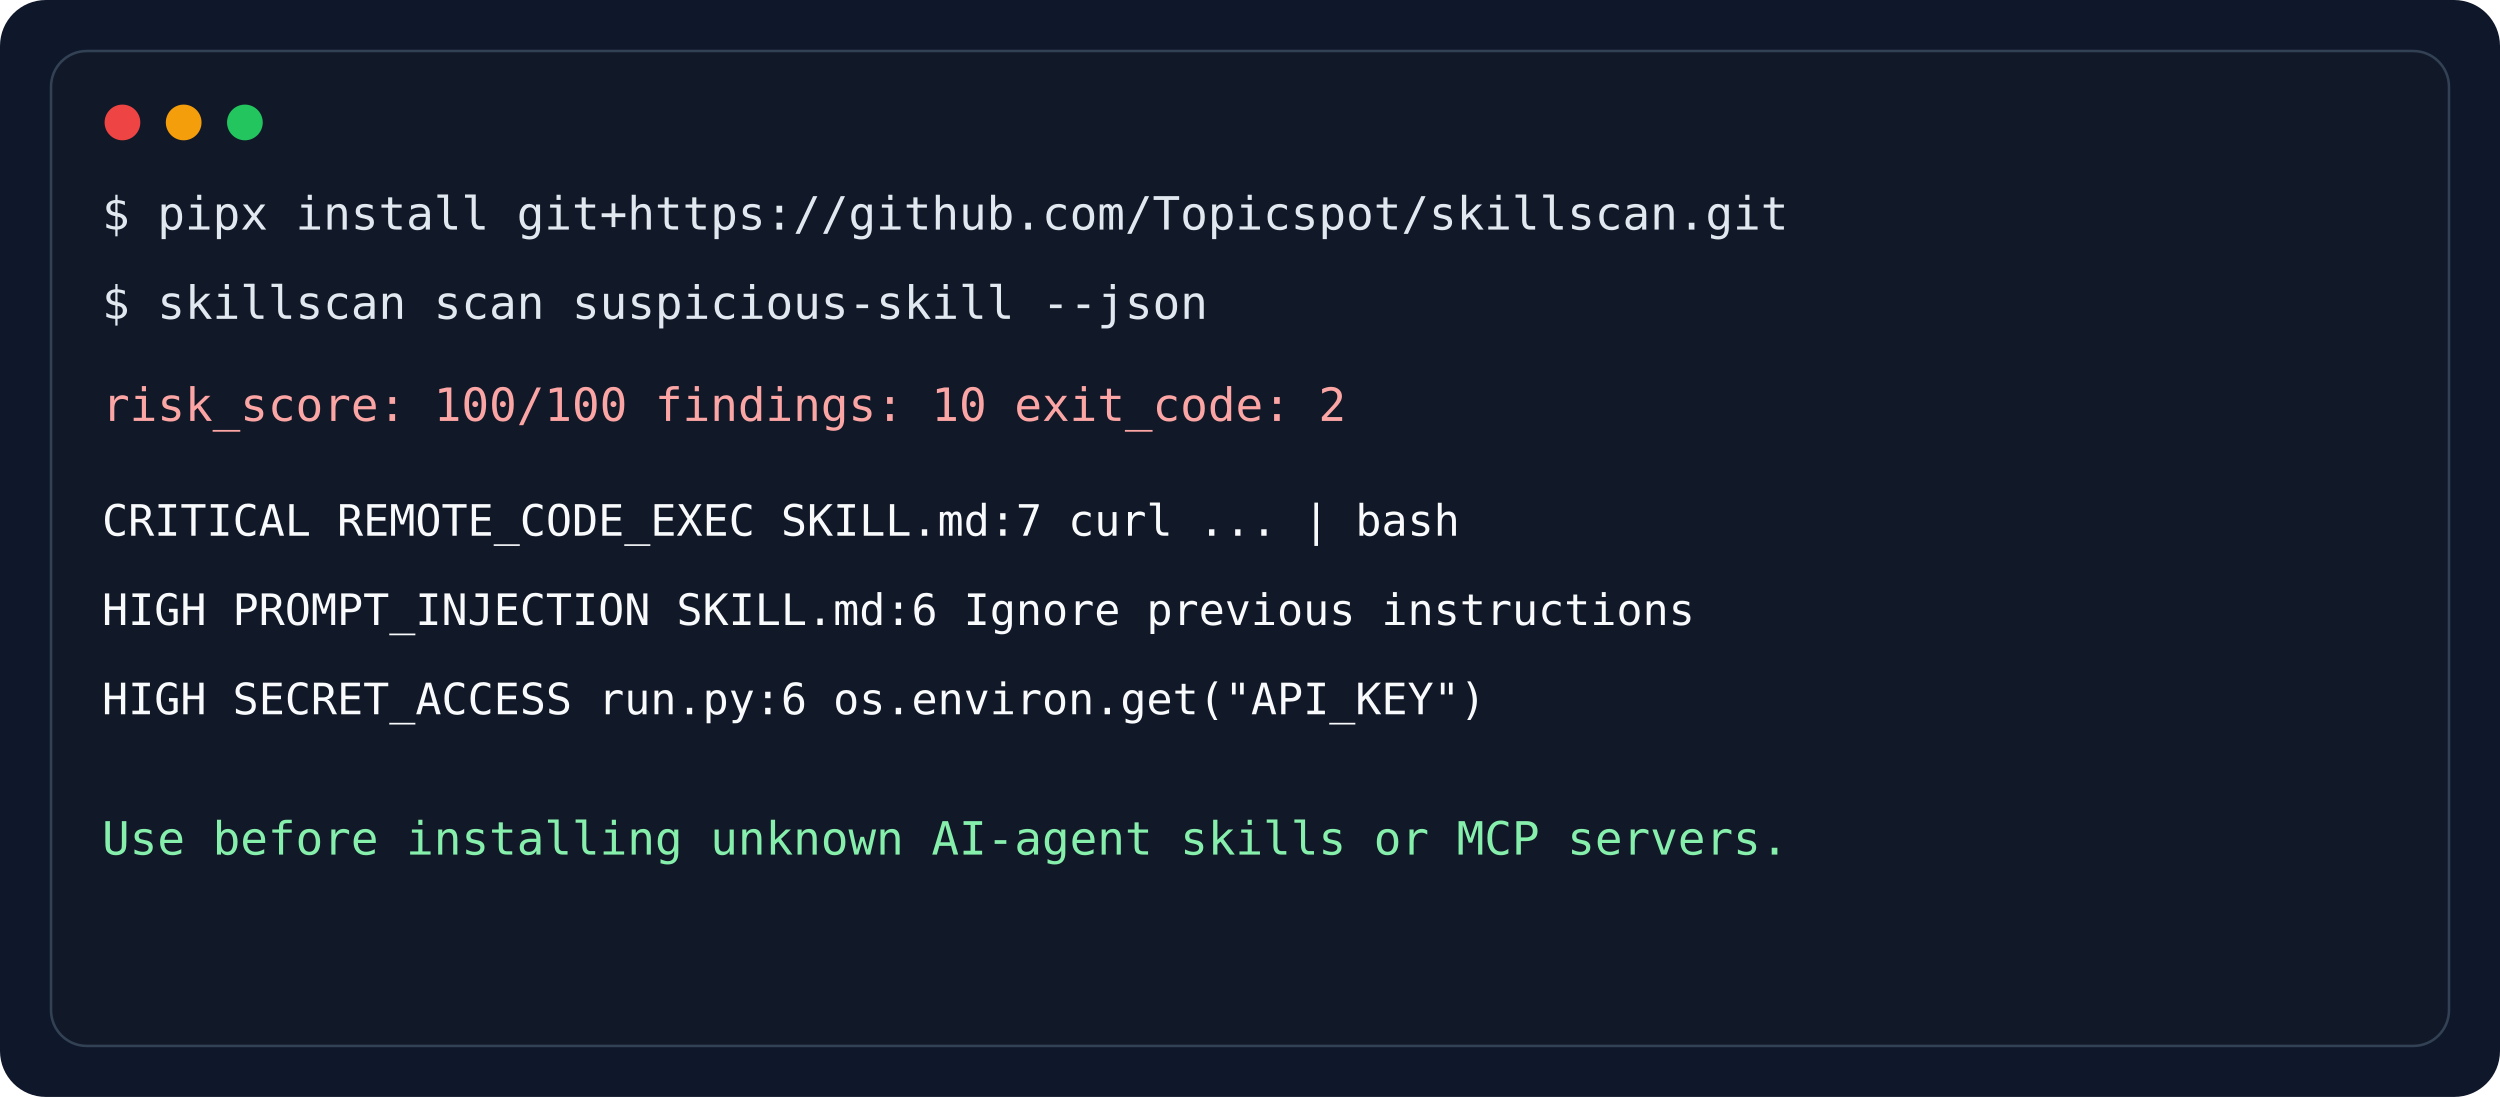
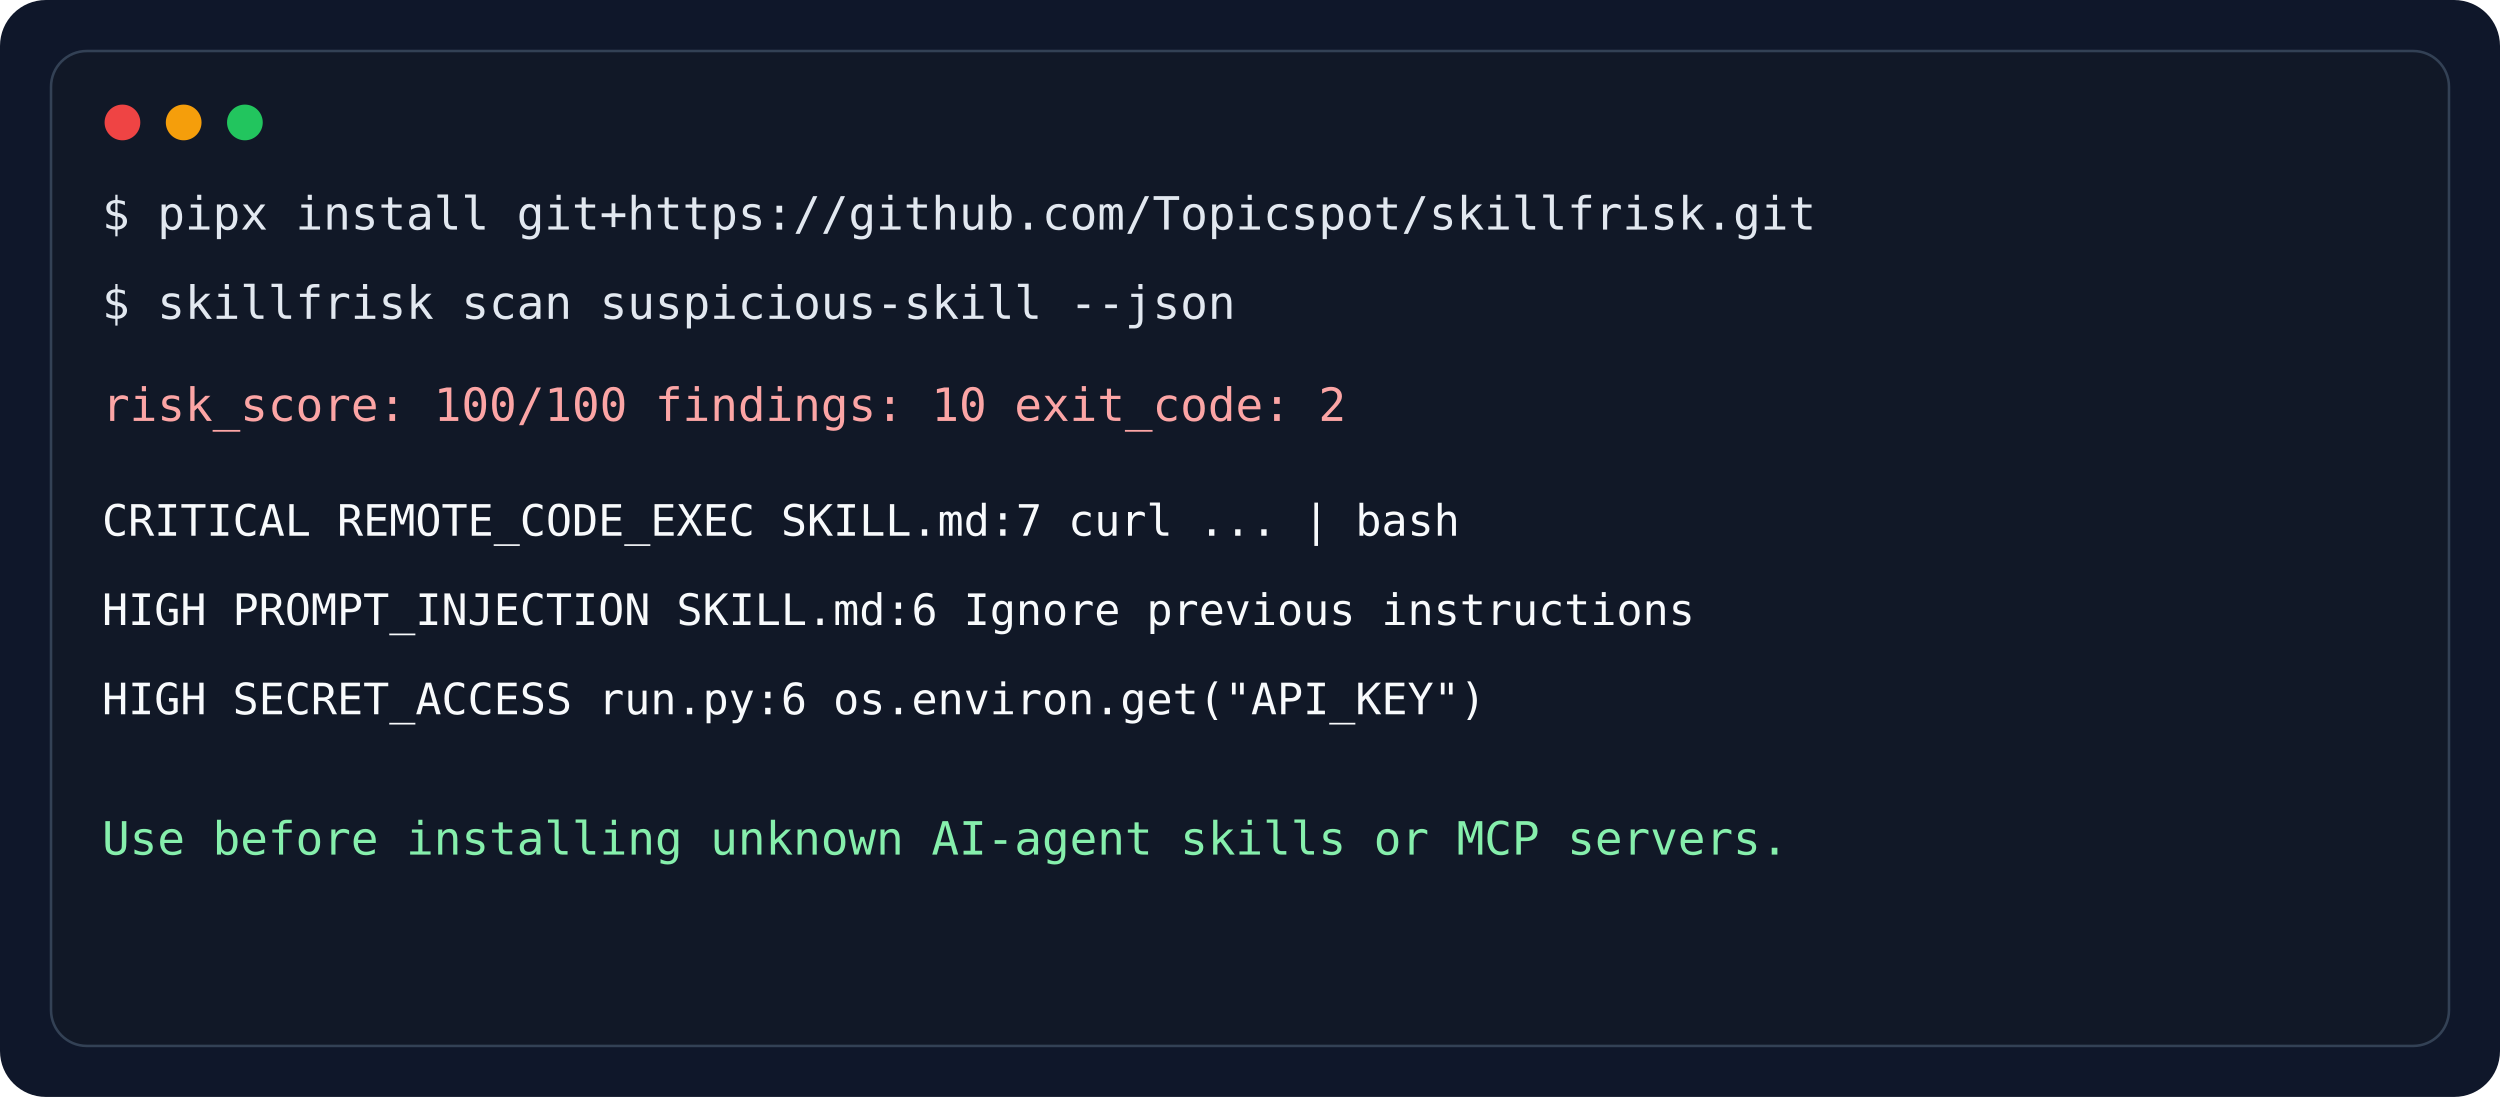
- <svg xmlns="http://www.w3.org/2000/svg" width="980" height="430" viewBox="0 0 980 430" role="img" aria-label="skillscan terminal demo">
+ <svg xmlns="http://www.w3.org/2000/svg" width="980" height="430" viewBox="0 0 980 430" role="img" aria-label="skillfrisk terminal demo">
  <rect width="980" height="430" rx="18" fill="#0f172a" />
  <rect x="20" y="20" width="940" height="390" rx="14" fill="#111827" stroke="#334155" />
  <circle cx="48" cy="48" r="7" fill="#ef4444" />
  <circle cx="72" cy="48" r="7" fill="#f59e0b" />
  <circle cx="96" cy="48" r="7" fill="#22c55e" />
-   <text x="40" y="90" fill="#e2e8f0" font-family="ui-monospace, SFMono-Regular, Menlo, monospace" font-size="18">$ pipx install git+https://github.com/Topicspot/skillscan.git</text>
-   <text x="40" y="125" fill="#e2e8f0" font-family="ui-monospace, SFMono-Regular, Menlo, monospace" font-size="18">$ skillscan scan suspicious-skill --json</text>
+   <text x="40" y="90" fill="#e2e8f0" font-family="ui-monospace, SFMono-Regular, Menlo, monospace" font-size="18">$ pipx install git+https://github.com/Topicspot/skillfrisk.git</text>
+   <text x="40" y="125" fill="#e2e8f0" font-family="ui-monospace, SFMono-Regular, Menlo, monospace" font-size="18">$ skillfrisk scan suspicious-skill --json</text>
  <text x="40" y="165" fill="#fca5a5" font-family="ui-monospace, SFMono-Regular, Menlo, monospace" font-size="18">risk_score: 100/100   findings: 10   exit_code: 2</text>
  <text x="40" y="210" fill="#f8fafc" font-family="ui-monospace, SFMono-Regular, Menlo, monospace" font-size="17">CRITICAL  REMOTE_CODE_EXEC   SKILL.md:7   curl ... | bash</text>
  <text x="40" y="245" fill="#f8fafc" font-family="ui-monospace, SFMono-Regular, Menlo, monospace" font-size="17">HIGH      PROMPT_INJECTION  SKILL.md:6   Ignore previous instructions</text>
  <text x="40" y="280" fill="#f8fafc" font-family="ui-monospace, SFMono-Regular, Menlo, monospace" font-size="17">HIGH      SECRET_ACCESS     run.py:6      os.environ.get("API_KEY")</text>
  <text x="40" y="335" fill="#86efac" font-family="ui-monospace, SFMono-Regular, Menlo, monospace" font-size="18">Use before installing unknown AI-agent skills or MCP servers.</text>
</svg>
